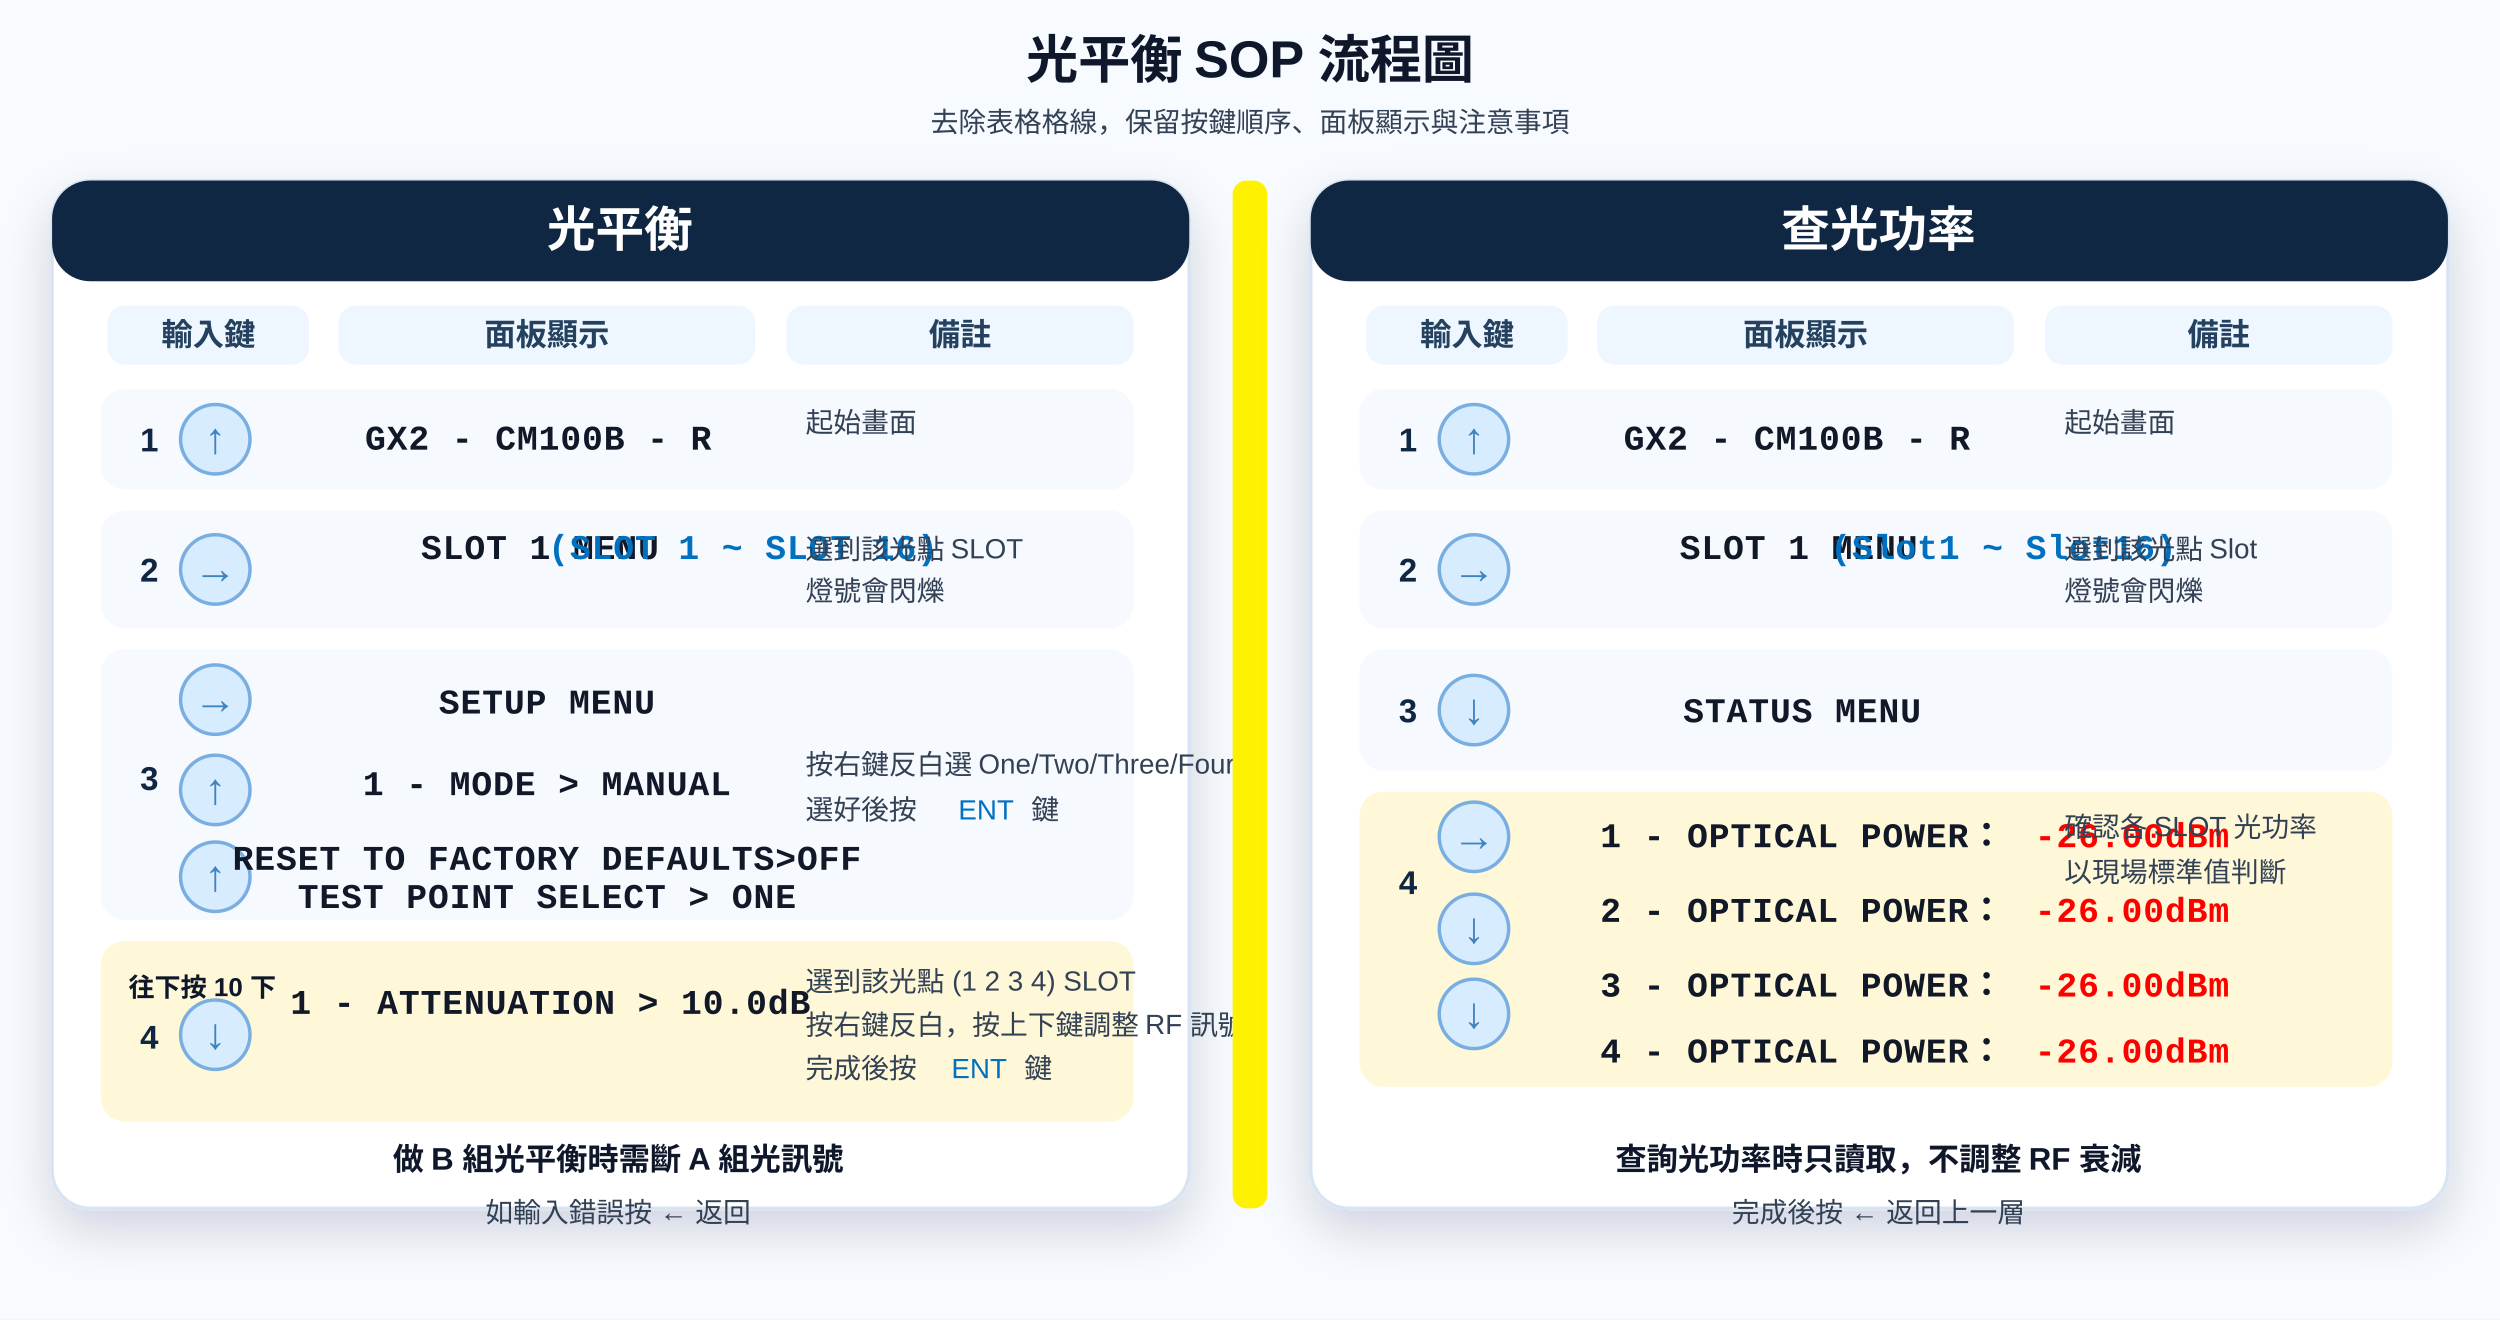
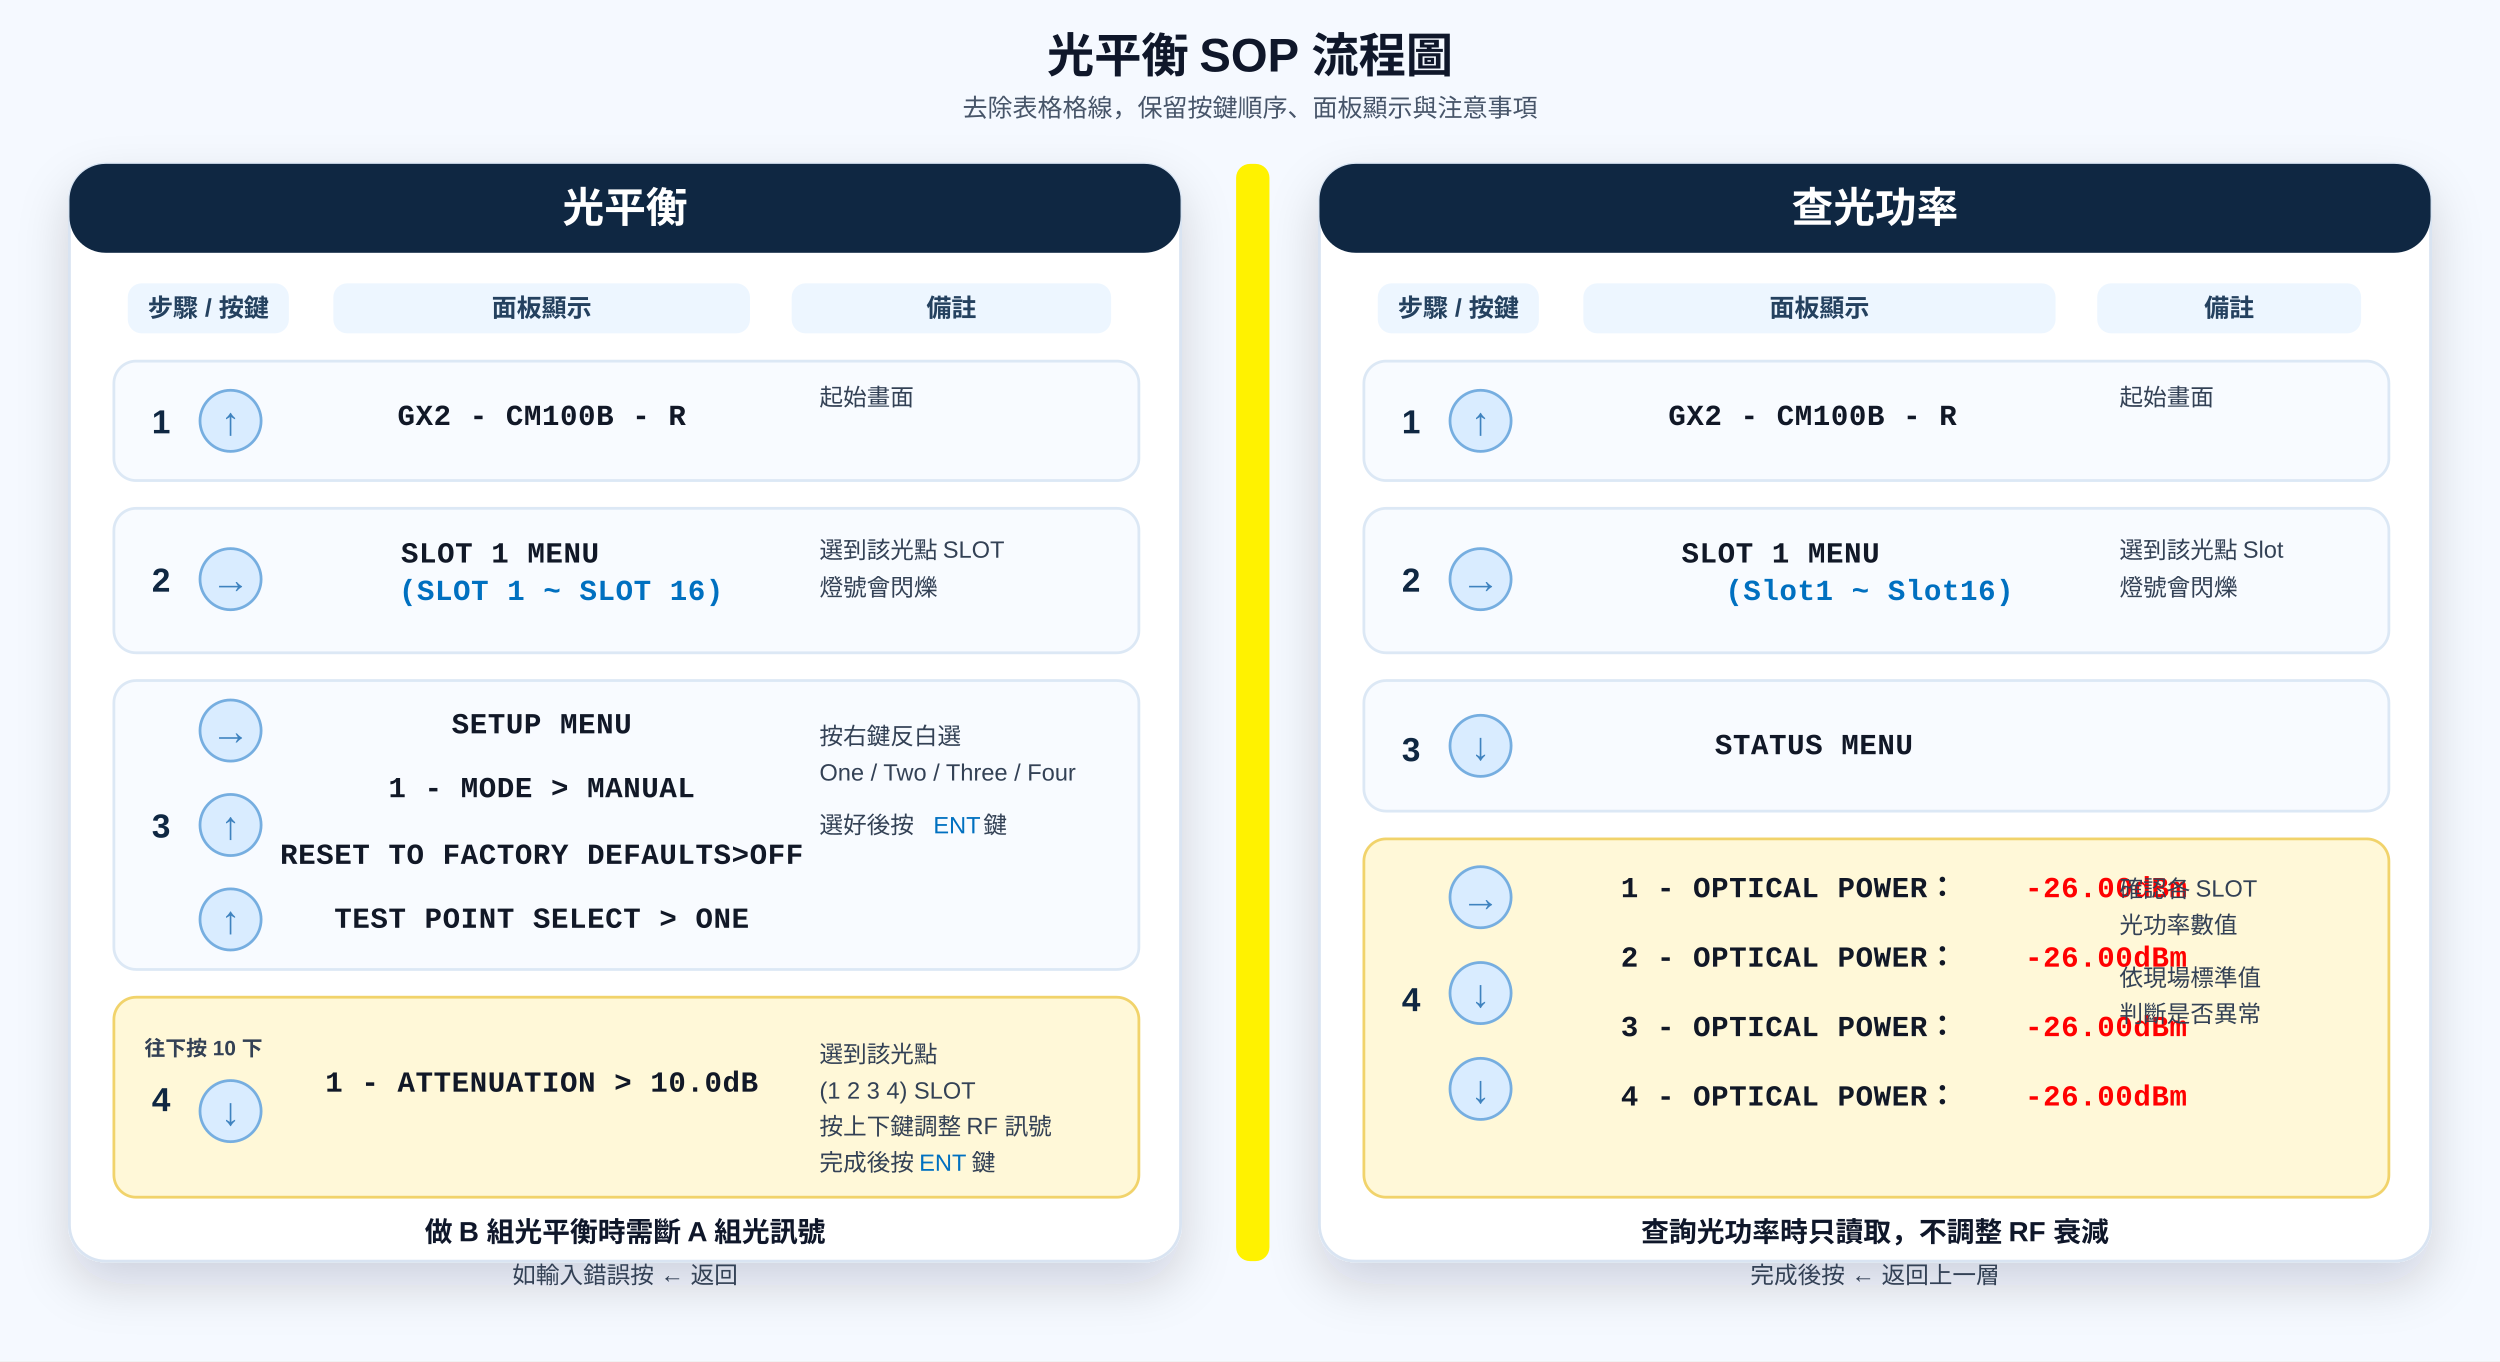
- <svg xmlns="http://www.w3.org/2000/svg" width="1440" height="760" viewBox="0 0 1440 760" role="img" aria-labelledby="title desc">
+ <svg xmlns="http://www.w3.org/2000/svg" width="1800" height="980" viewBox="0 0 1800 980" role="img" aria-labelledby="title desc">
  <defs>
-     <filter id="shadow" x="-12%" y="-12%" width="124%" height="124%">
-       <feDropShadow dx="0" dy="12" stdDeviation="14" flood-color="#0f172a" flood-opacity="0.16" />
+     <filter id="shadow" x="-10%" y="-10%" width="120%" height="120%">
+       <feDropShadow dx="0" dy="16" stdDeviation="18" flood-color="#0f172a" flood-opacity="0.16" />
    </filter>
    <style>
-       .bg{fill:#f7fbff}.panel{fill:#fff;stroke:#d9e4f2;stroke-width:2;filter:url(#shadow)}
-       .header{fill:#0f2742}.subhead{fill:#eef6ff}.soft{fill:#f6f9fe}.warn{fill:#fff8d8}.divider{fill:#fff200}
-       .title{font:800 30px 'Noto Sans TC','Microsoft JhengHei',Arial,sans-serif;fill:#0f172a}
-       .panelTitle{font:800 28px 'Noto Sans TC','Microsoft JhengHei',Arial,sans-serif;fill:#fff}
-       .colTitle{font:800 18px 'Noto Sans TC','Microsoft JhengHei',Arial,sans-serif;fill:#24415f}
-       .stepNo{font:800 19px Arial,sans-serif;fill:#0f2742}.mono{font:800 20px Consolas,'Courier New',monospace;fill:#111827;letter-spacing:.5px}
-       .text{font:500 18px 'Noto Sans TC','Microsoft JhengHei',Arial,sans-serif;fill:#1f2937}.note{font:500 16px 'Noto Sans TC','Microsoft JhengHei',Arial,sans-serif;fill:#334155}
-       .blue{fill:#0070c0}.red{fill:#ff0000}.foot{font:800 18px 'Noto Sans TC','Microsoft JhengHei',Arial,sans-serif;fill:#0f172a}
-       .keyCircle{fill:#d7ecff;stroke:#78aee0;stroke-width:2}.key{font:900 25px Arial,sans-serif;fill:#3f83bf}.mini{font:700 15px 'Noto Sans TC','Microsoft JhengHei',Arial,sans-serif;fill:#0f172a}
+       .bg{fill:#f5f9ff}.panel{fill:#fff;stroke:#d9e4f2;stroke-width:2;filter:url(#shadow)}
+       .bar{fill:#0f2742}.label{fill:#edf6ff}.step{fill:#f8fbff;stroke:#dce8f5;stroke-width:2}.focus{fill:#fff8d8;stroke:#f1d36b;stroke-width:2}.divider{fill:#fff200}
+       .title{font:800 34px 'Noto Sans TC','Microsoft JhengHei',Arial,sans-serif;fill:#0f172a}.subtitle{font:500 18px 'Noto Sans TC','Microsoft JhengHei',Arial,sans-serif;fill:#475569}
+       .panelTitle{font:800 30px 'Noto Sans TC','Microsoft JhengHei',Arial,sans-serif;fill:#fff}.head{font:800 18px 'Noto Sans TC','Microsoft JhengHei',Arial,sans-serif;fill:#24415f}
+       .no{font:900 24px Arial,sans-serif;fill:#0f2742}.mono{font:800 21px Consolas,'Courier New',monospace;fill:#111827;letter-spacing:.4px}
+       .text{font:500 18px 'Noto Sans TC','Microsoft JhengHei',Arial,sans-serif;fill:#1f2937}.note{font:500 17px 'Noto Sans TC','Microsoft JhengHei',Arial,sans-serif;fill:#334155}.small{font:700 15px 'Noto Sans TC','Microsoft JhengHei',Arial,sans-serif;fill:#334155}
+       .blue{fill:#0070c0}.red{fill:#ff0000}.foot{font:800 20px 'Noto Sans TC','Microsoft JhengHei',Arial,sans-serif;fill:#0f172a}
+       .keyCircle{fill:#d9ecff;stroke:#76aee0;stroke-width:2}.key{font:900 28px Arial,sans-serif;fill:#3f83bf}
    </style>
  </defs>
-   <rect class="bg" width="1440" height="760" rx="0" />
-   <text x="720" y="45" text-anchor="middle" class="title">光平衡 SOP 流程圖</text>
-   <text x="720" y="76" text-anchor="middle" class="note">去除表格格線，保留按鍵順序、面板顯示與注意事項</text>
-   <rect x="30" y="104" width="655" height="592" rx="22" class="panel" />
-   <rect x="30" y="104" width="655" height="58" rx="22" class="header" />
-   <text x="357" y="142" text-anchor="middle" class="panelTitle">光平衡</text>
-   <rect x="62" y="176" width="116" height="34" rx="10" class="subhead" />
-   <text x="120" y="199" text-anchor="middle" class="colTitle">輸入鍵</text>
-   <rect x="195" y="176" width="240" height="34" rx="10" class="subhead" />
-   <text x="315" y="199" text-anchor="middle" class="colTitle">面板顯示</text>
-   <rect x="453" y="176" width="200" height="34" rx="10" class="subhead" />
-   <text x="553" y="199" text-anchor="middle" class="colTitle">備註</text>
-   <rect x="58" y="224" width="595" height="58" rx="14" class="soft" />
-   <text x="86" y="260" text-anchor="middle" class="stepNo">1</text>
-   <circle cx="124" cy="253" r="20" class="keyCircle" />
-   <text x="124" y="261" text-anchor="middle" class="key">↑</text>
-   <text x="310" y="259" text-anchor="middle" class="mono">GX2 - CM100B - R</text>
-   <text x="464" y="249" class="note">起始畫面</text>
-   <rect x="58" y="294" width="595" height="68" rx="14" class="soft" />
-   <circle cx="124" cy="328" r="20" class="keyCircle" />
-   <text x="124" y="336" text-anchor="middle" class="key">→</text>
-   <text x="86" y="335" text-anchor="middle" class="stepNo">2</text>
-   <text x="311" y="322" text-anchor="middle" class="mono">SLOT 1 MENU</text>
-   <text x="428" y="322" text-anchor="middle" class="mono blue">(SLOT 1 ~ SLOT 16)</text>
-   <text x="464" y="322" class="note">選到該光點 SLOT</text>
-   <text x="464" y="346" class="note">燈號會閃爍</text>
-   <rect x="58" y="374" width="595" height="156" rx="14" class="soft" />
-   <text x="86" y="455" text-anchor="middle" class="stepNo">3</text>
-   <circle cx="124" cy="403" r="20" class="keyCircle" />
-   <text x="124" y="411" text-anchor="middle" class="key">→</text>
-   <circle cx="124" cy="455" r="20" class="keyCircle" />
-   <text x="124" y="463" text-anchor="middle" class="key">↑</text>
-   <circle cx="124" cy="505" r="20" class="keyCircle" />
-   <text x="124" y="513" text-anchor="middle" class="key">↑</text>
-   <text x="315" y="411" text-anchor="middle" class="mono">SETUP MENU</text>
-   <text x="315" y="458" text-anchor="middle" class="mono">1 - MODE &gt; MANUAL</text>
-   <text x="315" y="501" text-anchor="middle" class="mono">RESET TO FACTORY DEFAULTS&gt;OFF</text>
-   <text x="315" y="523" text-anchor="middle" class="mono">TEST POINT SELECT &gt; ONE</text>
-   <text x="464" y="446" class="note">按右鍵反白選 One/Two/Three/Four</text>
-   <text x="464" y="472" class="note">選好後按</text>
-   <text x="552" y="472" class="note blue"> ENT </text>
-   <text x="594" y="472" class="note">鍵</text>
-   <rect x="58" y="542" width="595" height="104" rx="14" class="warn" />
-   <text x="86" y="604" text-anchor="middle" class="stepNo">4</text>
-   <text x="74" y="574" class="mini">往下按 10 下</text>
-   <circle cx="124" cy="596" r="20" class="keyCircle" />
-   <text x="124" y="604" text-anchor="middle" class="key">↓</text>
-   <text x="317" y="584" text-anchor="middle" class="mono">1 - ATTENUATION &gt; 10.0dB</text>
-   <text x="464" y="571" class="note">選到該光點 (1 2 3 4) SLOT</text>
-   <text x="464" y="596" class="note">按右鍵反白，按上下鍵調整 RF 訊號</text>
-   <text x="464" y="621" class="note">完成後按</text>
-   <text x="548" y="621" class="note blue"> ENT </text>
-   <text x="590" y="621" class="note">鍵</text>
-   <text x="356" y="674" text-anchor="middle" class="foot">做 B 組光平衡時需斷 A 組光訊號</text>
-   <text x="356" y="704" text-anchor="middle" class="note">如輸入錯誤按 ← 返回</text>
-   <rect x="710" y="104" width="20" height="592" rx="8" class="divider" />
-   <rect x="755" y="104" width="655" height="592" rx="22" class="panel" />
-   <rect x="755" y="104" width="655" height="58" rx="22" class="header" />
-   <text x="1082" y="142" text-anchor="middle" class="panelTitle">查光功率</text>
-   <rect x="787" y="176" width="116" height="34" rx="10" class="subhead" />
-   <text x="845" y="199" text-anchor="middle" class="colTitle">輸入鍵</text>
-   <rect x="920" y="176" width="240" height="34" rx="10" class="subhead" />
-   <text x="1040" y="199" text-anchor="middle" class="colTitle">面板顯示</text>
-   <rect x="1178" y="176" width="200" height="34" rx="10" class="subhead" />
-   <text x="1278" y="199" text-anchor="middle" class="colTitle">備註</text>
-   <rect x="783" y="224" width="595" height="58" rx="14" class="soft" />
-   <text x="811" y="260" text-anchor="middle" class="stepNo">1</text>
-   <circle cx="849" cy="253" r="20" class="keyCircle" />
-   <text x="849" y="261" text-anchor="middle" class="key">↑</text>
-   <text x="1035" y="259" text-anchor="middle" class="mono">GX2 - CM100B - R</text>
-   <text x="1189" y="249" class="note">起始畫面</text>
-   <rect x="783" y="294" width="595" height="68" rx="14" class="soft" />
-   <text x="811" y="335" text-anchor="middle" class="stepNo">2</text>
-   <circle cx="849" cy="328" r="20" class="keyCircle" />
-   <text x="849" y="336" text-anchor="middle" class="key">→</text>
-   <text x="1036" y="322" text-anchor="middle" class="mono">SLOT 1 MENU</text>
-   <text x="1154" y="322" text-anchor="middle" class="mono blue">(Slot1 ~ Slot16)</text>
-   <text x="1189" y="322" class="note">選到該光點 Slot</text>
-   <text x="1189" y="346" class="note">燈號會閃爍</text>
-   <rect x="783" y="374" width="595" height="70" rx="14" class="soft" />
-   <text x="811" y="416" text-anchor="middle" class="stepNo">3</text>
-   <circle cx="849" cy="409" r="20" class="keyCircle" />
-   <text x="849" y="417" text-anchor="middle" class="key">↓</text>
-   <text x="1038" y="416" text-anchor="middle" class="mono">STATUS MENU</text>
-   <rect x="783" y="456" width="595" height="170" rx="14" class="warn" />
-   <text x="811" y="515" text-anchor="middle" class="stepNo">4</text>
-   <circle cx="849" cy="482" r="20" class="keyCircle" />
-   <text x="849" y="490" text-anchor="middle" class="key">→</text>
-   <circle cx="849" cy="535" r="20" class="keyCircle" />
-   <text x="849" y="543" text-anchor="middle" class="key">↓</text>
-   <circle cx="849" cy="584" r="20" class="keyCircle" />
-   <text x="849" y="592" text-anchor="middle" class="key">↓</text>
-   <text x="1038" y="488" text-anchor="middle" class="mono">1 - OPTICAL POWER：</text>
-   <text x="1172" y="488" class="mono red">-26.00dBm</text>
-   <text x="1038" y="531" text-anchor="middle" class="mono">2 - OPTICAL POWER：</text>
-   <text x="1172" y="531" class="mono red">-26.00dBm</text>
-   <text x="1038" y="574" text-anchor="middle" class="mono">3 - OPTICAL POWER：</text>
-   <text x="1172" y="574" class="mono red">-26.00dBm</text>
-   <text x="1038" y="612" text-anchor="middle" class="mono">4 - OPTICAL POWER：</text>
-   <text x="1172" y="612" class="mono red">-26.00dBm</text>
-   <text x="1189" y="482" class="note">確認各 SLOT 光功率</text>
-   <text x="1189" y="508" class="note">以現場標準值判斷</text>
-   <text x="1082" y="674" text-anchor="middle" class="foot">查詢光功率時只讀取，不調整 RF 衰減</text>
-   <text x="1082" y="704" text-anchor="middle" class="note">完成後按 ← 返回上一層</text>
+   <rect class="bg" width="1800" height="980" />
+   <text x="900" y="52" text-anchor="middle" class="title">光平衡 SOP 流程圖</text>
+   <text x="900" y="84" text-anchor="middle" class="subtitle">去除表格格線，保留按鍵順序、面板顯示與注意事項</text>
+   <rect x="50" y="118" width="800" height="790" rx="26" class="panel" />
+   <rect x="50" y="118" width="800" height="64" rx="26" class="bar" />
+   <text x="450" y="160" text-anchor="middle" class="panelTitle">光平衡</text>
+   <rect x="92" y="204" width="116" height="36" rx="10" class="label" />
+   <text x="150" y="228" text-anchor="middle" class="head">步驟 / 按鍵</text>
+   <rect x="240" y="204" width="300" height="36" rx="10" class="label" />
+   <text x="390" y="228" text-anchor="middle" class="head">面板顯示</text>
+   <rect x="570" y="204" width="230" height="36" rx="10" class="label" />
+   <text x="685" y="228" text-anchor="middle" class="head">備註</text>
+   <rect x="82" y="260" width="738" height="86" rx="16" class="step" />
+   <text x="116" y="312" text-anchor="middle" class="no">1</text>
+   <circle cx="166" cy="303" r="22" class="keyCircle" />
+   <text x="166" y="313" text-anchor="middle" class="key">↑</text>
+   <text x="390" y="306" text-anchor="middle" class="mono">GX2 - CM100B - R</text>
+   <text x="590" y="292" class="note">起始畫面</text>
+   <rect x="82" y="366" width="738" height="104" rx="16" class="step" />
+   <text x="116" y="426" text-anchor="middle" class="no">2</text>
+   <circle cx="166" cy="417" r="22" class="keyCircle" />
+   <text x="166" y="427" text-anchor="middle" class="key">→</text>
+   <text x="360" y="405" text-anchor="middle" class="mono">SLOT 1 MENU</text>
+   <text x="404" y="432" text-anchor="middle" class="mono blue">(SLOT 1 ~ SLOT 16)</text>
+   <text x="590" y="402" class="note">選到該光點 SLOT</text>
+   <text x="590" y="429" class="note">燈號會閃爍</text>
+   <rect x="82" y="490" width="738" height="208" rx="16" class="step" />
+   <text x="116" y="603" text-anchor="middle" class="no">3</text>
+   <circle cx="166" cy="526" r="22" class="keyCircle" />
+   <text x="166" y="536" text-anchor="middle" class="key">→</text>
+   <circle cx="166" cy="594" r="22" class="keyCircle" />
+   <text x="166" y="604" text-anchor="middle" class="key">↑</text>
+   <circle cx="166" cy="662" r="22" class="keyCircle" />
+   <text x="166" y="672" text-anchor="middle" class="key">↑</text>
+   <text x="390" y="528" text-anchor="middle" class="mono">SETUP MENU</text>
+   <text x="390" y="574" text-anchor="middle" class="mono">1 - MODE &gt; MANUAL</text>
+   <text x="390" y="622" text-anchor="middle" class="mono">RESET TO FACTORY DEFAULTS&gt;OFF</text>
+   <text x="390" y="668" text-anchor="middle" class="mono">TEST POINT SELECT &gt; ONE</text>
+   <text x="590" y="536" class="note">按右鍵反白選</text>
+   <text x="590" y="562" class="note">One / Two / Three / Four</text>
+   <text x="590" y="600" class="note">選好後按</text>
+   <text x="672" y="600" class="note blue">ENT</text>
+   <text x="708" y="600" class="note">鍵</text>
+   <rect x="82" y="718" width="738" height="144" rx="16" class="focus" />
+   <text x="116" y="800" text-anchor="middle" class="no">4</text>
+   <text x="104" y="760" class="small">往下按 10 下</text>
+   <circle cx="166" cy="800" r="22" class="keyCircle" />
+   <text x="166" y="810" text-anchor="middle" class="key">↓</text>
+   <text x="390" y="786" text-anchor="middle" class="mono">1 - ATTENUATION &gt; 10.0dB</text>
+   <text x="590" y="765" class="note">選到該光點</text>
+   <text x="590" y="791" class="note">(1 2 3 4) SLOT</text>
+   <text x="590" y="817" class="note">按上下鍵調整 RF 訊號</text>
+   <text x="590" y="843" class="note">完成後按 <tspan class="blue">ENT</tspan> 鍵</text>
+   <text x="450" y="894" text-anchor="middle" class="foot">做 B 組光平衡時需斷 A 組光訊號</text>
+   <text x="450" y="924" text-anchor="middle" class="note">如輸入錯誤按 ← 返回</text>
+   <rect x="890" y="118" width="24" height="790" rx="10" class="divider" />
+   <rect x="950" y="118" width="800" height="790" rx="26" class="panel" />
+   <rect x="950" y="118" width="800" height="64" rx="26" class="bar" />
+   <text x="1350" y="160" text-anchor="middle" class="panelTitle">查光功率</text>
+   <rect x="992" y="204" width="116" height="36" rx="10" class="label" />
+   <text x="1050" y="228" text-anchor="middle" class="head">步驟 / 按鍵</text>
+   <rect x="1140" y="204" width="340" height="36" rx="10" class="label" />
+   <text x="1310" y="228" text-anchor="middle" class="head">面板顯示</text>
+   <rect x="1510" y="204" width="190" height="36" rx="10" class="label" />
+   <text x="1605" y="228" text-anchor="middle" class="head">備註</text>
+   <rect x="982" y="260" width="738" height="86" rx="16" class="step" />
+   <text x="1016" y="312" text-anchor="middle" class="no">1</text>
+   <circle cx="1066" cy="303" r="22" class="keyCircle" />
+   <text x="1066" y="313" text-anchor="middle" class="key">↑</text>
+   <text x="1305" y="306" text-anchor="middle" class="mono">GX2 - CM100B - R</text>
+   <text x="1526" y="292" class="note">起始畫面</text>
+   <rect x="982" y="366" width="738" height="104" rx="16" class="step" />
+   <text x="1016" y="426" text-anchor="middle" class="no">2</text>
+   <circle cx="1066" cy="417" r="22" class="keyCircle" />
+   <text x="1066" y="427" text-anchor="middle" class="key">→</text>
+   <text x="1282" y="405" text-anchor="middle" class="mono">SLOT 1 MENU</text>
+   <text x="1346" y="432" text-anchor="middle" class="mono blue">(Slot1 ~ Slot16)</text>
+   <text x="1526" y="402" class="note">選到該光點 Slot</text>
+   <text x="1526" y="429" class="note">燈號會閃爍</text>
+   <rect x="982" y="490" width="738" height="94" rx="16" class="step" />
+   <text x="1016" y="548" text-anchor="middle" class="no">3</text>
+   <circle cx="1066" cy="537" r="22" class="keyCircle" />
+   <text x="1066" y="547" text-anchor="middle" class="key">↓</text>
+   <text x="1306" y="543" text-anchor="middle" class="mono">STATUS MENU</text>
+   <rect x="982" y="604" width="738" height="258" rx="16" class="focus" />
+   <text x="1016" y="728" text-anchor="middle" class="no">4</text>
+   <circle cx="1066" cy="646" r="22" class="keyCircle" />
+   <text x="1066" y="656" text-anchor="middle" class="key">→</text>
+   <circle cx="1066" cy="715" r="22" class="keyCircle" />
+   <text x="1066" y="725" text-anchor="middle" class="key">↓</text>
+   <circle cx="1066" cy="784" r="22" class="keyCircle" />
+   <text x="1066" y="794" text-anchor="middle" class="key">↓</text>
+   <text x="1288" y="646" text-anchor="middle" class="mono">1 - OPTICAL POWER：</text>
+   <text x="1458" y="646" class="mono red">-26.00dBm</text>
+   <text x="1288" y="696" text-anchor="middle" class="mono">2 - OPTICAL POWER：</text>
+   <text x="1458" y="696" class="mono red">-26.00dBm</text>
+   <text x="1288" y="746" text-anchor="middle" class="mono">3 - OPTICAL POWER：</text>
+   <text x="1458" y="746" class="mono red">-26.00dBm</text>
+   <text x="1288" y="796" text-anchor="middle" class="mono">4 - OPTICAL POWER：</text>
+   <text x="1458" y="796" class="mono red">-26.00dBm</text>
+   <text x="1526" y="646" class="note">確認各 SLOT</text>
+   <text x="1526" y="672" class="note">光功率數值</text>
+   <text x="1526" y="710" class="note">依現場標準值</text>
+   <text x="1526" y="736" class="note">判斷是否異常</text>
+   <text x="1350" y="894" text-anchor="middle" class="foot">查詢光功率時只讀取，不調整 RF 衰減</text>
+   <text x="1350" y="924" text-anchor="middle" class="note">完成後按 ← 返回上一層</text>
</svg>
